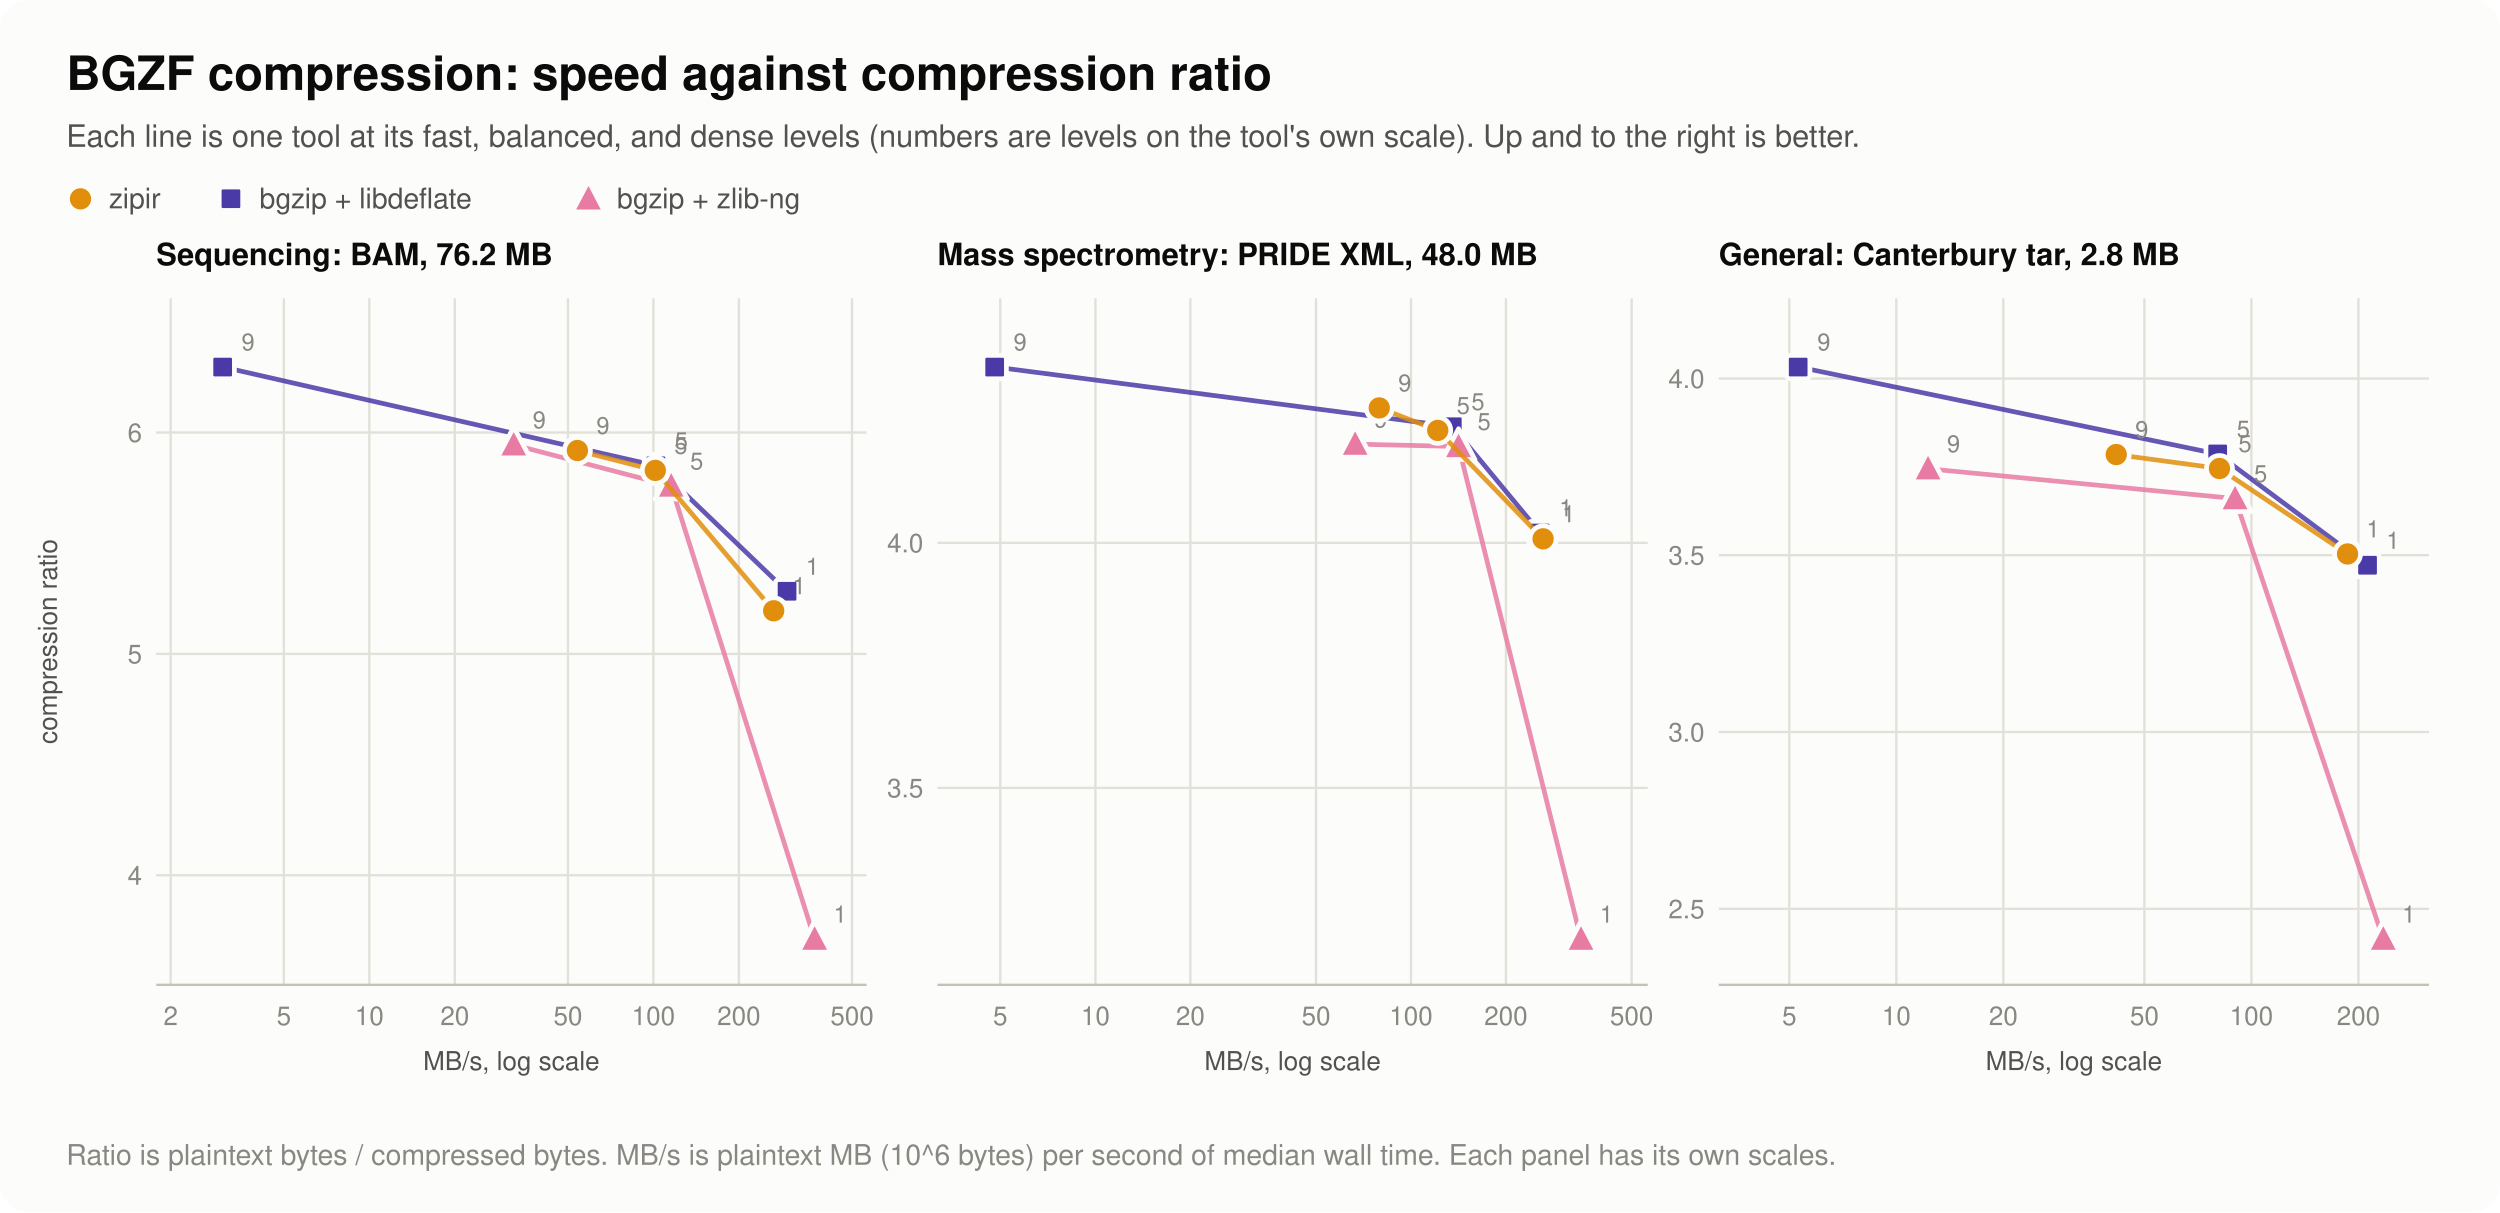
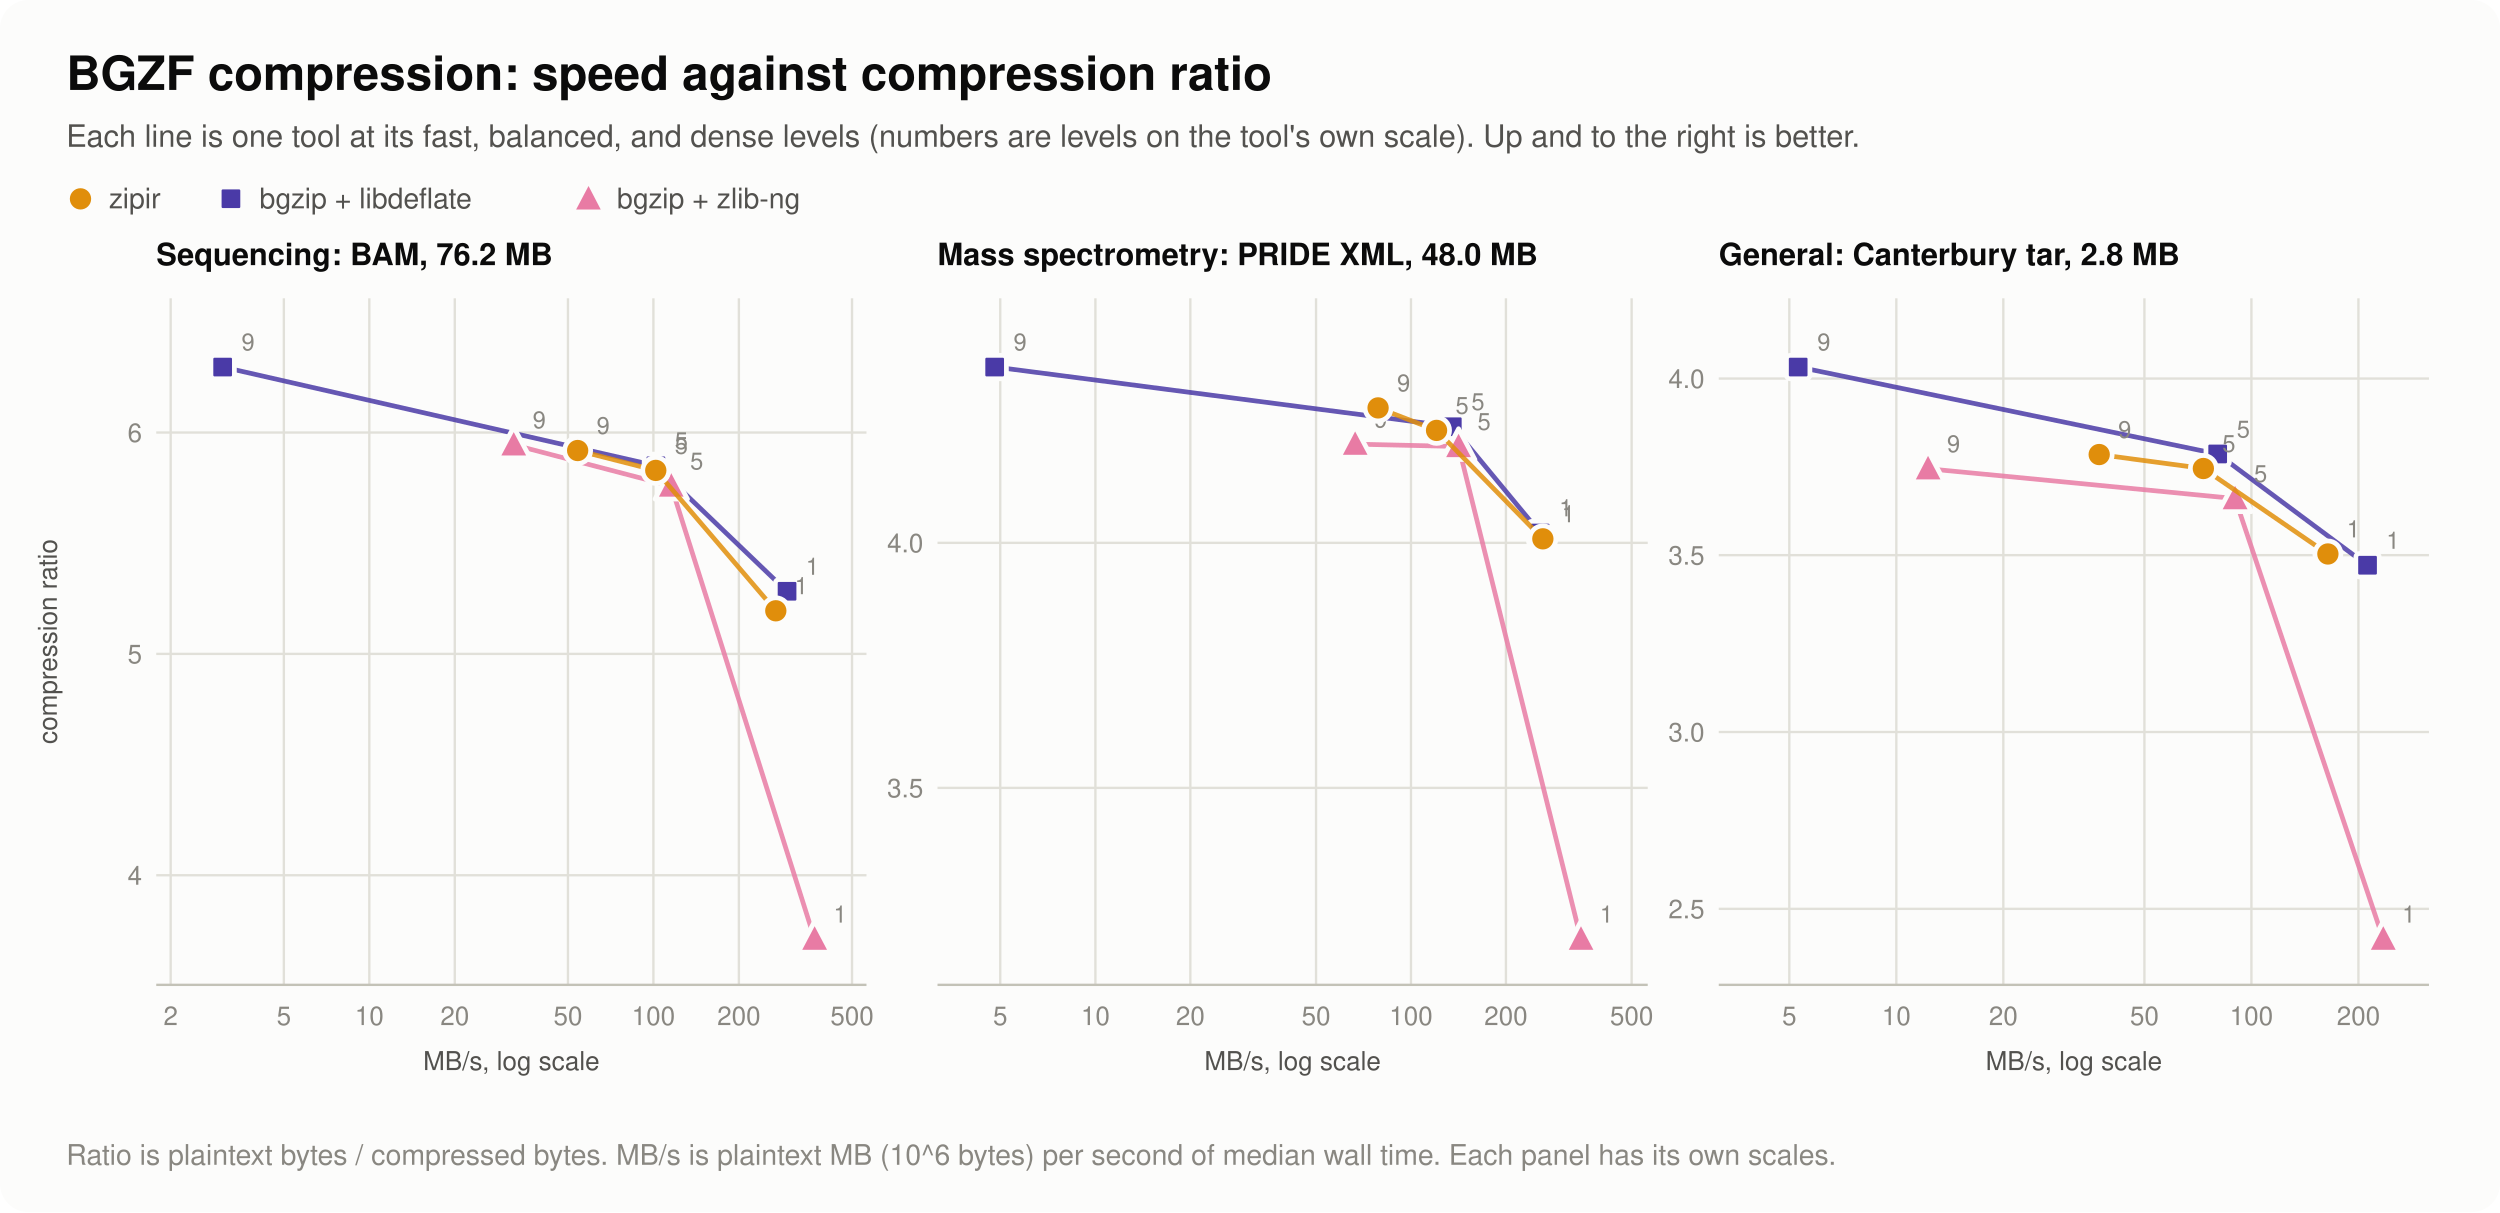
<svg xmlns="http://www.w3.org/2000/svg" viewBox="0 0 1056 512" width="1056" height="512" role="img" font-family="system-ui, -apple-system, &quot;Segoe UI&quot;, Helvetica, Arial, sans-serif">
  <rect width="1056" height="512" rx="12" fill="#fcfcfb" />
  <text x="28.0" y="38.0" font-size="20" fill="#0b0b0b" text-anchor="start" font-weight="650">BGZF compression: speed against compression ratio</text>
  <text x="28.0" y="62.0" font-size="13" fill="#52514e" text-anchor="start" font-weight="400">Each line is one tool at its fast, balanced, and dense levels (numbers are levels on the tool's own scale). Up and to the right is better.</text>
  <circle cx="34.0" cy="84.0" r="5.5" fill="#e08e0b" stroke="#fcfcfb" stroke-width="2" />
  <text x="46.0" y="88.0" font-size="12" fill="#52514e" text-anchor="start" font-weight="400">zipir</text>
  <rect x="92.6" y="79.0" width="9.9" height="9.9" rx="1.5" fill="#4a3aa7" stroke="#fcfcfb" stroke-width="2" />
  <text x="109.6" y="88.0" font-size="12" fill="#52514e" text-anchor="start" font-weight="400">bgzip + libdeflate</text>
  <path d="M248.6,76.4 L255.4,89.5 L241.7,89.5 Z" fill="#e87ba4" stroke="#fcfcfb" stroke-width="2" stroke-linejoin="round" />
  <text x="260.6" y="88.0" font-size="12" fill="#52514e" text-anchor="start" font-weight="400">bgzip + zlib-ng</text>
  <text x="66.0" y="112.0" font-size="13" fill="#0b0b0b" text-anchor="start" font-weight="600">Sequencing: BAM, 76.2 MB</text>
  <line x1="72.1" y1="126.0" x2="72.1" y2="416.0" stroke="#e1e0d9" stroke-width="1" />
  <text x="72.1" y="433.0" font-size="11" fill="#898781" text-anchor="middle" font-weight="400">2</text>
  <line x1="119.9" y1="126.0" x2="119.9" y2="416.0" stroke="#e1e0d9" stroke-width="1" />
  <text x="119.9" y="433.0" font-size="11" fill="#898781" text-anchor="middle" font-weight="400">5</text>
  <line x1="156.0" y1="126.0" x2="156.0" y2="416.0" stroke="#e1e0d9" stroke-width="1" />
  <text x="156.0" y="433.0" font-size="11" fill="#898781" text-anchor="middle" font-weight="400">10</text>
  <line x1="192.1" y1="126.0" x2="192.1" y2="416.0" stroke="#e1e0d9" stroke-width="1" />
  <text x="192.1" y="433.0" font-size="11" fill="#898781" text-anchor="middle" font-weight="400">20</text>
  <line x1="239.9" y1="126.0" x2="239.9" y2="416.0" stroke="#e1e0d9" stroke-width="1" />
  <text x="239.9" y="433.0" font-size="11" fill="#898781" text-anchor="middle" font-weight="400">50</text>
  <line x1="276.0" y1="126.0" x2="276.0" y2="416.0" stroke="#e1e0d9" stroke-width="1" />
  <text x="276.0" y="433.0" font-size="11" fill="#898781" text-anchor="middle" font-weight="400">100</text>
  <line x1="312.1" y1="126.0" x2="312.1" y2="416.0" stroke="#e1e0d9" stroke-width="1" />
  <text x="312.1" y="433.0" font-size="11" fill="#898781" text-anchor="middle" font-weight="400">200</text>
  <line x1="359.9" y1="126.0" x2="359.9" y2="416.0" stroke="#e1e0d9" stroke-width="1" />
  <text x="359.9" y="433.0" font-size="11" fill="#898781" text-anchor="middle" font-weight="400">500</text>
  <line x1="66.0" y1="369.7" x2="366.0" y2="369.7" stroke="#e1e0d9" stroke-width="1" />
  <text x="60.0" y="373.7" font-size="11" fill="#898781" text-anchor="end" font-weight="400">4</text>
  <line x1="66.0" y1="276.2" x2="366.0" y2="276.2" stroke="#e1e0d9" stroke-width="1" />
  <text x="60.0" y="280.2" font-size="11" fill="#898781" text-anchor="end" font-weight="400">5</text>
  <line x1="66.0" y1="182.7" x2="366.0" y2="182.7" stroke="#e1e0d9" stroke-width="1" />
  <text x="60.0" y="186.7" font-size="11" fill="#898781" text-anchor="end" font-weight="400">6</text>
  <line x1="66.0" y1="416.0" x2="366.0" y2="416.0" stroke="#c3c2b7" stroke-width="1" />
  <path d="M332.4,249.8 L277.0,196.7 L94.0,155.0" fill="none" stroke="#4a3aa7" stroke-width="2" stroke-linejoin="round" stroke-linecap="round" opacity="0.85" />
  <rect x="327.5" y="244.8" width="9.9" height="9.9" rx="1.5" fill="#4a3aa7" stroke="#fcfcfb" stroke-width="2" />
  <text x="340.4" y="242.8" font-size="10" fill="#898781" text-anchor="start" font-weight="400">1</text>
  <rect x="272.1" y="191.8" width="9.9" height="9.9" rx="1.5" fill="#4a3aa7" stroke="#fcfcfb" stroke-width="2" />
  <text x="285.0" y="189.7" font-size="10" fill="#898781" text-anchor="start" font-weight="400">5</text>
  <rect x="89.1" y="150.1" width="9.9" height="9.9" rx="1.5" fill="#4a3aa7" stroke="#fcfcfb" stroke-width="2" />
  <text x="102.0" y="148.0" font-size="10" fill="#898781" text-anchor="start" font-weight="400">9</text>
  <path d="M344.1,396.7 L283.5,205.3 L217.0,187.9" fill="none" stroke="#e87ba4" stroke-width="2" stroke-linejoin="round" stroke-linecap="round" opacity="0.85" />
  <path d="M344.1,389.1 L351.0,402.2 L337.2,402.2 Z" fill="#e87ba4" stroke="#fcfcfb" stroke-width="2" stroke-linejoin="round" />
  <text x="352.1" y="389.7" font-size="10" fill="#898781" text-anchor="start" font-weight="400">1</text>
  <path d="M283.5,197.7 L290.4,210.8 L276.7,210.8 Z" fill="#e87ba4" stroke="#fcfcfb" stroke-width="2" stroke-linejoin="round" />
  <text x="291.5" y="198.3" font-size="10" fill="#898781" text-anchor="start" font-weight="400">5</text>
  <path d="M217.0,180.4 L223.9,193.4 L210.1,193.4 Z" fill="#e87ba4" stroke="#fcfcfb" stroke-width="2" stroke-linejoin="round" />
  <text x="225.0" y="180.9" font-size="10" fill="#898781" text-anchor="start" font-weight="400">9</text>
-   <path d="M326.8,258.0 L276.8,198.7 L243.9,190.3" fill="none" stroke="#e08e0b" stroke-width="2" stroke-linejoin="round" stroke-linecap="round" opacity="0.85" />
-   <circle cx="326.8" cy="258.0" r="5.5" fill="#e08e0b" stroke="#fcfcfb" stroke-width="2" />
-   <text x="334.8" y="251.0" font-size="10" fill="#898781" text-anchor="start" font-weight="400">1</text>
-   <circle cx="276.8" cy="198.7" r="5.5" fill="#e08e0b" stroke="#fcfcfb" stroke-width="2" />
-   <text x="284.8" y="191.7" font-size="10" fill="#898781" text-anchor="start" font-weight="400">5</text>
-   <circle cx="243.9" cy="190.3" r="5.5" fill="#e08e0b" stroke="#fcfcfb" stroke-width="2" />
-   <text x="251.9" y="183.3" font-size="10" fill="#898781" text-anchor="start" font-weight="400">9</text>
+   <path d="M327.7,258.0 L277.0,198.7 L244.0,190.3" fill="none" stroke="#e08e0b" stroke-width="2" stroke-linejoin="round" stroke-linecap="round" opacity="0.85" />
+   <circle cx="327.7" cy="258.0" r="5.5" fill="#e08e0b" stroke="#fcfcfb" stroke-width="2" />
+   <text x="335.7" y="251.0" font-size="10" fill="#898781" text-anchor="start" font-weight="400">1</text>
+   <circle cx="277.0" cy="198.7" r="5.5" fill="#e08e0b" stroke="#fcfcfb" stroke-width="2" />
+   <text x="285.0" y="191.7" font-size="10" fill="#898781" text-anchor="start" font-weight="400">5</text>
+   <circle cx="244.0" cy="190.3" r="5.5" fill="#e08e0b" stroke="#fcfcfb" stroke-width="2" />
+   <text x="252.0" y="183.3" font-size="10" fill="#898781" text-anchor="start" font-weight="400">9</text>
  <text x="216.0" y="452.0" font-size="11" fill="#52514e" text-anchor="middle" font-weight="400">MB/s, log scale</text>
  <text x="396.0" y="112.0" font-size="13" fill="#0b0b0b" text-anchor="start" font-weight="600">Mass spectrometry: PRIDE XML, 48.0 MB</text>
  <line x1="422.5" y1="126.0" x2="422.5" y2="416.0" stroke="#e1e0d9" stroke-width="1" />
  <text x="422.5" y="433.0" font-size="11" fill="#898781" text-anchor="middle" font-weight="400">5</text>
  <line x1="462.7" y1="126.0" x2="462.7" y2="416.0" stroke="#e1e0d9" stroke-width="1" />
  <text x="462.7" y="433.0" font-size="11" fill="#898781" text-anchor="middle" font-weight="400">10</text>
  <line x1="502.8" y1="126.0" x2="502.8" y2="416.0" stroke="#e1e0d9" stroke-width="1" />
  <text x="502.8" y="433.0" font-size="11" fill="#898781" text-anchor="middle" font-weight="400">20</text>
  <line x1="555.9" y1="126.0" x2="555.9" y2="416.0" stroke="#e1e0d9" stroke-width="1" />
  <text x="555.9" y="433.0" font-size="11" fill="#898781" text-anchor="middle" font-weight="400">50</text>
  <line x1="596.0" y1="126.0" x2="596.0" y2="416.0" stroke="#e1e0d9" stroke-width="1" />
  <text x="596.0" y="433.0" font-size="11" fill="#898781" text-anchor="middle" font-weight="400">100</text>
  <line x1="636.1" y1="126.0" x2="636.1" y2="416.0" stroke="#e1e0d9" stroke-width="1" />
  <text x="636.1" y="433.0" font-size="11" fill="#898781" text-anchor="middle" font-weight="400">200</text>
  <line x1="689.2" y1="126.0" x2="689.2" y2="416.0" stroke="#e1e0d9" stroke-width="1" />
  <text x="689.2" y="433.0" font-size="11" fill="#898781" text-anchor="middle" font-weight="400">500</text>
  <line x1="396.0" y1="332.8" x2="696.0" y2="332.8" stroke="#e1e0d9" stroke-width="1" />
  <text x="390.0" y="336.8" font-size="11" fill="#898781" text-anchor="end" font-weight="400">3.5</text>
  <line x1="396.0" y1="229.3" x2="696.0" y2="229.3" stroke="#e1e0d9" stroke-width="1" />
  <text x="390.0" y="233.3" font-size="11" fill="#898781" text-anchor="end" font-weight="400">4.0</text>
  <line x1="396.0" y1="416.0" x2="696.0" y2="416.0" stroke="#c3c2b7" stroke-width="1" />
  <path d="M650.6,225.1 L613.5,180.2 L420.1,155.0" fill="none" stroke="#4a3aa7" stroke-width="2" stroke-linejoin="round" stroke-linecap="round" opacity="0.85" />
  <rect x="645.6" y="220.2" width="9.9" height="9.9" rx="1.5" fill="#4a3aa7" stroke="#fcfcfb" stroke-width="2" />
  <text x="658.6" y="218.1" font-size="10" fill="#898781" text-anchor="start" font-weight="400">1</text>
  <rect x="608.5" y="175.3" width="9.9" height="9.9" rx="1.5" fill="#4a3aa7" stroke="#fcfcfb" stroke-width="2" />
  <text x="621.5" y="173.2" font-size="10" fill="#898781" text-anchor="start" font-weight="400">5</text>
  <rect x="415.2" y="150.1" width="9.9" height="9.9" rx="1.5" fill="#4a3aa7" stroke="#fcfcfb" stroke-width="2" />
  <text x="428.1" y="148.0" font-size="10" fill="#898781" text-anchor="start" font-weight="400">9</text>
  <path d="M667.8,396.7 L616.1,188.6 L572.4,187.6" fill="none" stroke="#e87ba4" stroke-width="2" stroke-linejoin="round" stroke-linecap="round" opacity="0.85" />
  <path d="M667.8,389.1 L674.7,402.2 L661.0,402.2 Z" fill="#e87ba4" stroke="#fcfcfb" stroke-width="2" stroke-linejoin="round" />
  <text x="675.8" y="389.7" font-size="10" fill="#898781" text-anchor="start" font-weight="400">1</text>
  <path d="M616.1,181.1 L623.0,194.1 L609.2,194.1 Z" fill="#e87ba4" stroke="#fcfcfb" stroke-width="2" stroke-linejoin="round" />
  <text x="624.1" y="181.6" font-size="10" fill="#898781" text-anchor="start" font-weight="400">5</text>
  <path d="M572.4,180.1 L579.3,193.1 L565.6,193.1 Z" fill="#e87ba4" stroke="#fcfcfb" stroke-width="2" stroke-linejoin="round" />
  <text x="580.4" y="180.6" font-size="10" fill="#898781" text-anchor="start" font-weight="400">9</text>
-   <path d="M651.8,227.6 L607.3,181.8 L582.6,172.3" fill="none" stroke="#e08e0b" stroke-width="2" stroke-linejoin="round" stroke-linecap="round" opacity="0.85" />
-   <circle cx="651.8" cy="227.6" r="5.5" fill="#e08e0b" stroke="#fcfcfb" stroke-width="2" />
-   <text x="659.8" y="220.6" font-size="10" fill="#898781" text-anchor="start" font-weight="400">1</text>
-   <circle cx="607.3" cy="181.8" r="5.5" fill="#e08e0b" stroke="#fcfcfb" stroke-width="2" />
-   <text x="615.3" y="174.8" font-size="10" fill="#898781" text-anchor="start" font-weight="400">5</text>
-   <circle cx="582.6" cy="172.3" r="5.5" fill="#e08e0b" stroke="#fcfcfb" stroke-width="2" />
-   <text x="590.6" y="165.3" font-size="10" fill="#898781" text-anchor="start" font-weight="400">9</text>
+   <path d="M651.7,227.6 L606.8,181.8 L582.1,172.3" fill="none" stroke="#e08e0b" stroke-width="2" stroke-linejoin="round" stroke-linecap="round" opacity="0.85" />
+   <circle cx="651.7" cy="227.6" r="5.5" fill="#e08e0b" stroke="#fcfcfb" stroke-width="2" />
+   <text x="659.7" y="220.6" font-size="10" fill="#898781" text-anchor="start" font-weight="400">1</text>
+   <circle cx="606.8" cy="181.8" r="5.5" fill="#e08e0b" stroke="#fcfcfb" stroke-width="2" />
+   <text x="614.8" y="174.8" font-size="10" fill="#898781" text-anchor="start" font-weight="400">5</text>
+   <circle cx="582.1" cy="172.3" r="5.5" fill="#e08e0b" stroke="#fcfcfb" stroke-width="2" />
+   <text x="590.1" y="165.3" font-size="10" fill="#898781" text-anchor="start" font-weight="400">9</text>
  <text x="546.0" y="452.0" font-size="11" fill="#52514e" text-anchor="middle" font-weight="400">MB/s, log scale</text>
  <text x="726.0" y="112.0" font-size="13" fill="#0b0b0b" text-anchor="start" font-weight="600">General: Canterbury tar, 2.8 MB</text>
  <line x1="755.8" y1="126.0" x2="755.8" y2="416.0" stroke="#e1e0d9" stroke-width="1" />
  <text x="755.8" y="433.0" font-size="11" fill="#898781" text-anchor="middle" font-weight="400">5</text>
  <line x1="801.0" y1="126.0" x2="801.0" y2="416.0" stroke="#e1e0d9" stroke-width="1" />
  <text x="801.0" y="433.0" font-size="11" fill="#898781" text-anchor="middle" font-weight="400">10</text>
  <line x1="846.2" y1="126.0" x2="846.2" y2="416.0" stroke="#e1e0d9" stroke-width="1" />
  <text x="846.2" y="433.0" font-size="11" fill="#898781" text-anchor="middle" font-weight="400">20</text>
  <line x1="905.8" y1="126.0" x2="905.8" y2="416.0" stroke="#e1e0d9" stroke-width="1" />
  <text x="905.8" y="433.0" font-size="11" fill="#898781" text-anchor="middle" font-weight="400">50</text>
  <line x1="951.0" y1="126.0" x2="951.0" y2="416.0" stroke="#e1e0d9" stroke-width="1" />
  <text x="951.0" y="433.0" font-size="11" fill="#898781" text-anchor="middle" font-weight="400">100</text>
  <line x1="996.2" y1="126.0" x2="996.2" y2="416.0" stroke="#e1e0d9" stroke-width="1" />
  <text x="996.2" y="433.0" font-size="11" fill="#898781" text-anchor="middle" font-weight="400">200</text>
  <line x1="726.0" y1="383.9" x2="1026.0" y2="383.9" stroke="#e1e0d9" stroke-width="1" />
  <text x="720.0" y="387.9" font-size="11" fill="#898781" text-anchor="end" font-weight="400">2.5</text>
  <line x1="726.0" y1="309.2" x2="1026.0" y2="309.2" stroke="#e1e0d9" stroke-width="1" />
  <text x="720.0" y="313.2" font-size="11" fill="#898781" text-anchor="end" font-weight="400">3.0</text>
  <line x1="726.0" y1="234.5" x2="1026.0" y2="234.5" stroke="#e1e0d9" stroke-width="1" />
  <text x="720.0" y="238.5" font-size="11" fill="#898781" text-anchor="end" font-weight="400">3.5</text>
  <line x1="726.0" y1="159.9" x2="1026.0" y2="159.9" stroke="#e1e0d9" stroke-width="1" />
  <text x="720.0" y="163.9" font-size="11" fill="#898781" text-anchor="end" font-weight="400">4.0</text>
  <line x1="726.0" y1="416.0" x2="1026.0" y2="416.0" stroke="#c3c2b7" stroke-width="1" />
  <path d="M1000.0,238.8 L936.8,191.8 L759.6,155.0" fill="none" stroke="#4a3aa7" stroke-width="2" stroke-linejoin="round" stroke-linecap="round" opacity="0.85" />
  <rect x="995.1" y="233.8" width="9.9" height="9.9" rx="1.5" fill="#4a3aa7" stroke="#fcfcfb" stroke-width="2" />
  <text x="1008.0" y="231.8" font-size="10" fill="#898781" text-anchor="start" font-weight="400">1</text>
  <rect x="931.8" y="186.8" width="9.9" height="9.9" rx="1.5" fill="#4a3aa7" stroke="#fcfcfb" stroke-width="2" />
  <text x="944.8" y="184.8" font-size="10" fill="#898781" text-anchor="start" font-weight="400">5</text>
  <rect x="754.6" y="150.1" width="9.9" height="9.9" rx="1.5" fill="#4a3aa7" stroke="#fcfcfb" stroke-width="2" />
  <text x="767.6" y="148.0" font-size="10" fill="#898781" text-anchor="start" font-weight="400">9</text>
  <path d="M1006.7,396.7 L944.1,210.6 L814.4,198.0" fill="none" stroke="#e87ba4" stroke-width="2" stroke-linejoin="round" stroke-linecap="round" opacity="0.85" />
  <path d="M1006.7,389.1 L1013.6,402.2 L999.8,402.2 Z" fill="#e87ba4" stroke="#fcfcfb" stroke-width="2" stroke-linejoin="round" />
  <text x="1014.7" y="389.7" font-size="10" fill="#898781" text-anchor="start" font-weight="400">1</text>
  <path d="M944.1,203.1 L951.0,216.1 L937.2,216.1 Z" fill="#e87ba4" stroke="#fcfcfb" stroke-width="2" stroke-linejoin="round" />
  <text x="952.1" y="203.6" font-size="10" fill="#898781" text-anchor="start" font-weight="400">5</text>
  <path d="M814.4,190.4 L821.3,203.5 L807.6,203.5 Z" fill="#e87ba4" stroke="#fcfcfb" stroke-width="2" stroke-linejoin="round" />
  <text x="822.4" y="191.0" font-size="10" fill="#898781" text-anchor="start" font-weight="400">9</text>
-   <path d="M991.6,234.0 L937.5,197.9 L893.9,192.0" fill="none" stroke="#e08e0b" stroke-width="2" stroke-linejoin="round" stroke-linecap="round" opacity="0.85" />
-   <circle cx="991.6" cy="234.0" r="5.5" fill="#e08e0b" stroke="#fcfcfb" stroke-width="2" />
-   <text x="999.6" y="227.0" font-size="10" fill="#898781" text-anchor="start" font-weight="400">1</text>
-   <circle cx="937.5" cy="197.9" r="5.5" fill="#e08e0b" stroke="#fcfcfb" stroke-width="2" />
-   <text x="945.5" y="190.9" font-size="10" fill="#898781" text-anchor="start" font-weight="400">5</text>
-   <circle cx="893.9" cy="192.0" r="5.5" fill="#e08e0b" stroke="#fcfcfb" stroke-width="2" />
-   <text x="901.9" y="185.0" font-size="10" fill="#898781" text-anchor="start" font-weight="400">9</text>
+   <path d="M983.3,234.0 L930.7,197.9 L886.7,192.0" fill="none" stroke="#e08e0b" stroke-width="2" stroke-linejoin="round" stroke-linecap="round" opacity="0.85" />
+   <circle cx="983.3" cy="234.0" r="5.5" fill="#e08e0b" stroke="#fcfcfb" stroke-width="2" />
+   <text x="991.3" y="227.0" font-size="10" fill="#898781" text-anchor="start" font-weight="400">1</text>
+   <circle cx="930.7" cy="197.9" r="5.5" fill="#e08e0b" stroke="#fcfcfb" stroke-width="2" />
+   <text x="938.7" y="190.9" font-size="10" fill="#898781" text-anchor="start" font-weight="400">5</text>
+   <circle cx="886.7" cy="192.0" r="5.5" fill="#e08e0b" stroke="#fcfcfb" stroke-width="2" />
+   <text x="894.7" y="185.0" font-size="10" fill="#898781" text-anchor="start" font-weight="400">9</text>
  <text x="876.0" y="452.0" font-size="11" fill="#52514e" text-anchor="middle" font-weight="400">MB/s, log scale</text>
  <text x="24.0" y="271.0" font-size="11" fill="#52514e" text-anchor="middle" font-weight="400" transform="rotate(-90 24 271.0)">compression ratio</text>
  <text x="28.0" y="492.0" font-size="12" fill="#898781" text-anchor="start" font-weight="400">Ratio is plaintext bytes / compressed bytes. MB/s is plaintext MB (10^6 bytes) per second of median wall time. Each panel has its own scales.</text>
</svg>
